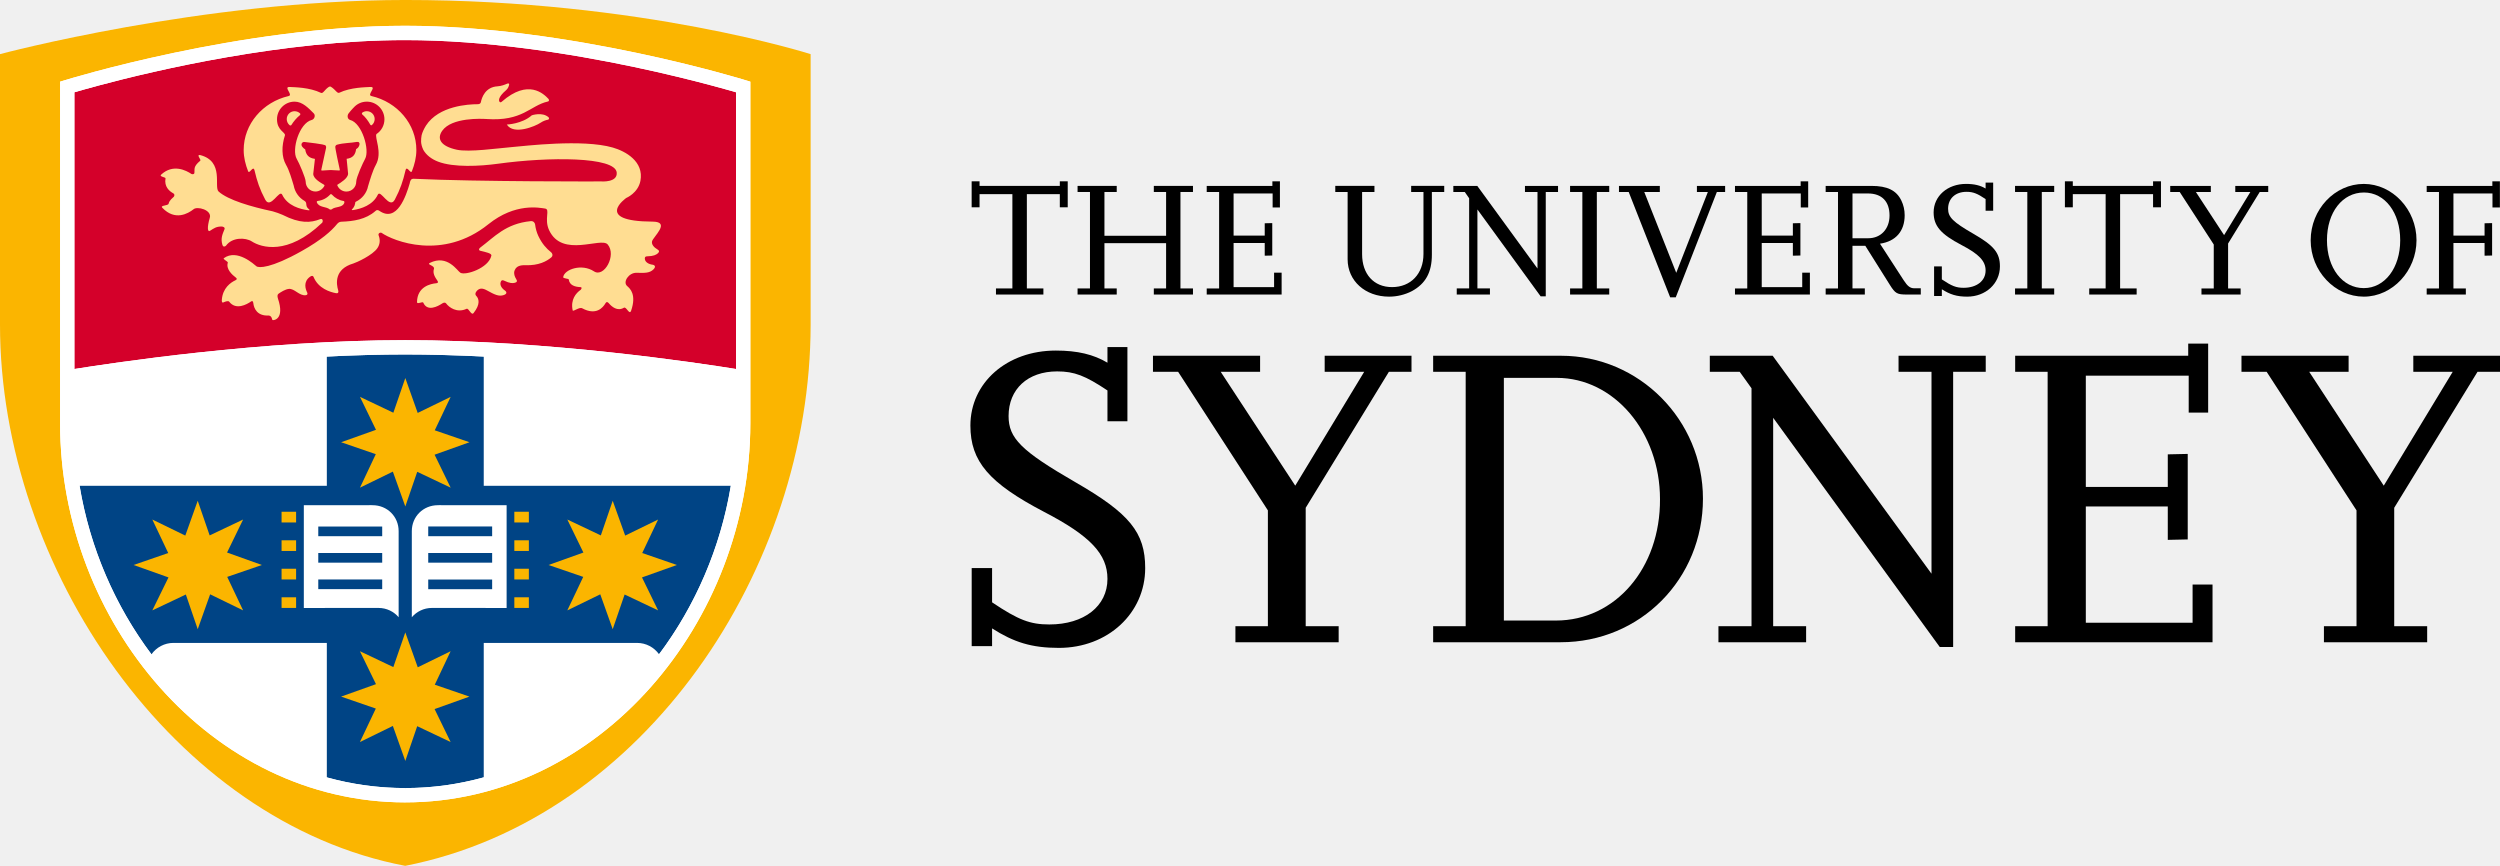
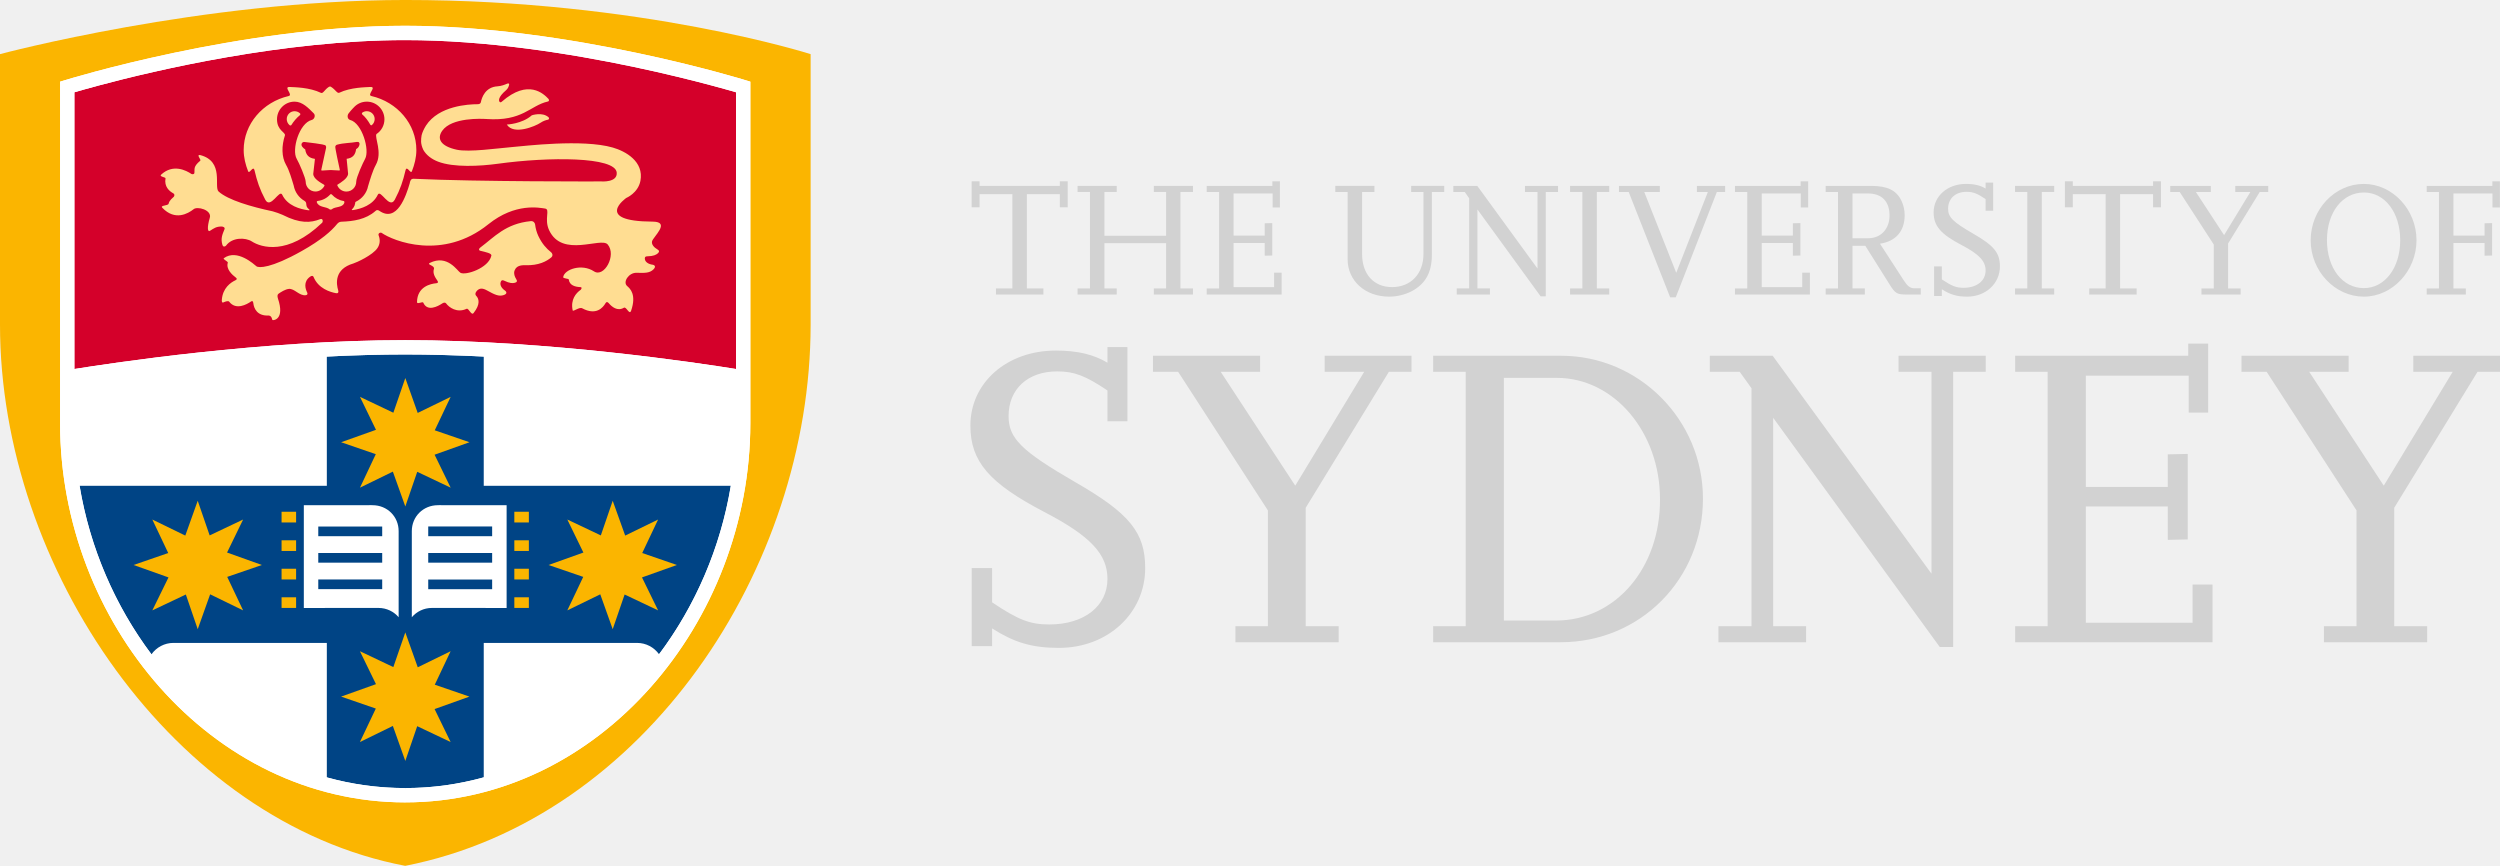
<svg xmlns="http://www.w3.org/2000/svg" xmlns:xlink="http://www.w3.org/1999/xlink" version="1.1" viewBox="0 0 316.275 109.535">
-   <polygon points="107.11,44.311,107.76,44.311,107.76,44.688,114.36,44.688,114.36,44.311,115.01,44.311,115.01,46.448,114.36,46.448,114.36,45.366,111.65,45.366,111.65,53.12,113.01,53.12,113.01,53.621,109.11,53.621,109.11,53.12,110.46,53.12,110.46,45.366,107.76,45.366,107.76,46.448,107.11,46.448" fill="#000" transform="matrix(1.538461,0,0,1.538461,-41.86154,-45.2323)" />
-   <polygon points="119.04,53.621,115.82,53.621,115.82,53.12,116.84,53.12,116.84,45.188,115.82,45.188,115.82,44.688,119.04,44.688,119.04,45.188,118.03,45.188,118.03,48.789,123.1,48.789,123.1,45.188,122.09,45.188,122.09,44.688,125.31,44.688,125.31,45.188,124.28,45.188,124.28,53.12,125.31,53.12,125.31,53.621,122.09,53.621,122.09,53.12,123.1,53.12,123.1,49.397,118.03,49.397,118.03,53.12,119.04,53.12" fill="#000" transform="matrix(1.538461,0,0,1.538461,-41.86154,-45.2323)" />
-   <polygon points="131.84,44.311,132.46,44.311,132.46,46.462,131.86,46.462,131.86,45.311,128.65,45.311,128.65,48.774,131.21,48.774,131.21,47.761,131.83,47.747,131.83,50.413,131.21,50.427,131.21,49.385,128.65,49.385,128.65,53.013,131.98,53.013,131.98,51.821,132.6,51.821,132.6,53.621,126.44,53.621,126.44,53.12,127.46,53.12,127.46,45.188,126.44,45.188,126.44,44.688,131.84,44.688" fill="#000" transform="matrix(1.538461,0,0,1.538461,-41.86154,-45.2323)" />
+   <polygon points="107.11,44.311,107.76,44.311,107.76,44.688,114.36,44.688,114.36,44.311,115.01,44.311,115.01,46.448,114.36,46.448,114.36,45.366,111.65,45.366,111.65,53.12,113.01,53.12,113.01,53.621,109.11,53.621,109.11,53.12,110.46,53.12,110.46,45.366,107.76,45.366,107.76,46.448,107.11,46.448" fill="#d2d2d2" transform="matrix(1.538461,0,0,1.538461,-41.86154,-45.2323)" />
+   <polygon points="119.04,53.621,115.82,53.621,115.82,53.12,116.84,53.12,116.84,45.188,115.82,45.188,115.82,44.688,119.04,44.688,119.04,45.188,118.03,45.188,118.03,48.789,123.1,48.789,123.1,45.188,122.09,45.188,122.09,44.688,125.31,44.688,125.31,45.188,124.28,45.188,124.28,53.12,125.31,53.12,125.31,53.621,122.09,53.621,122.09,53.12,123.1,53.12,123.1,49.397,118.03,49.397,118.03,53.12,119.04,53.12" fill="#d2d2d2" transform="matrix(1.538461,0,0,1.538461,-41.86154,-45.2323)" />
+   <polygon points="131.84,44.311,132.46,44.311,132.46,46.462,131.86,46.462,131.86,45.311,128.65,45.311,128.65,48.774,131.21,48.774,131.21,47.761,131.83,47.747,131.83,50.413,131.21,50.427,131.21,49.385,128.65,49.385,128.65,53.013,131.98,53.013,131.98,51.821,132.6,51.821,132.6,53.621,126.44,53.621,126.44,53.12,127.46,53.12,127.46,45.188,126.44,45.188,126.44,44.688,131.84,44.688" fill="#d2d2d2" transform="matrix(1.538461,0,0,1.538461,-41.86154,-45.2323)" />
  <g transform="matrix(1.538461,0,0,1.538461,-41.86154,-45.2323)">
    <defs>
      <rect id="XMLID_1_" y="29.401" width="205.58" x="27.209" height="71.198" />
    </defs>
    <clipPath id="XMLID_3_">
      <use xlink:href="#XMLID_1_" height="130" width="260" y="0" x="0" />
    </clipPath>
-     <path fill="#000" d="m145.97,45.189h-1.015v5.156c0,1.448-0.515,2.382-1.636,2.992-0.57,0.297-1.22,0.458-1.883,0.458-1.96,0-3.409-1.299-3.409-3.072v-5.535h-1.015v-0.502h3.221v0.502h-1.015v5.115c0,1.638,0.959,2.707,2.463,2.707,1.542,0,2.583-1.097,2.583-2.721v-5.102h-1.012v-0.502h2.719v0.504z" clip-path="url(#XMLID_3_)" />
-     <polygon points="148.02,53.119,148.02,45.703,147.66,45.188,146.72,45.188,146.72,44.689,148.69,44.689,153.64,51.483,153.64,45.188,152.61,45.188,152.61,44.689,155.33,44.689,155.33,45.188,154.32,45.188,154.32,53.77,153.9,53.77,148.7,46.624,148.7,53.119,149.73,53.119,149.73,53.621,147,53.621,147,53.119" fill="#000" clip-path="url(#XMLID_3_)" />
-     <polygon points="159.54,45.188,158.52,45.188,158.52,53.12,159.54,53.12,159.54,53.621,156.32,53.621,156.32,53.12,157.33,53.12,157.33,45.188,156.32,45.188,156.32,44.688,159.54,44.688" fill="#000" clip-path="url(#XMLID_3_)" />
-     <polygon points="165.05,51.835,167.65,45.188,166.75,45.188,166.75,44.689,169.07,44.689,169.07,45.188,168.39,45.188,165.01,53.851,164.55,53.851,161.14,45.188,160.34,45.188,160.34,44.689,163.7,44.689,163.7,45.188,162.42,45.188" fill="#000" clip-path="url(#XMLID_3_)" />
-     <polygon points="175.28,44.311,175.9,44.311,175.9,46.462,175.29,46.462,175.29,45.311,172.08,45.311,172.08,48.774,174.64,48.774,174.64,47.761,175.26,47.747,175.26,50.413,174.64,50.427,174.64,49.385,172.08,49.385,172.08,53.013,175.41,53.013,175.41,51.821,176.04,51.821,176.04,53.621,169.88,53.621,169.88,53.12,170.89,53.12,170.89,45.188,169.88,45.188,169.88,44.688,175.28,44.688" fill="#000" clip-path="url(#XMLID_3_)" />
-     <path fill="#000" d="m185.16,53.621h-1.15c-0.798,0-0.948-0.082-1.396-0.798l-2.016-3.208h-1.056v3.504h1.015v0.501h-3.22v-0.5h1.014v-7.931h-1.014v-0.501h3.762c1.313,0,2.056,0.367,2.462,1.205,0.177,0.365,0.273,0.772,0.273,1.205,0,1.313-0.732,2.153-2.031,2.342l1.948,3.004c0.324,0.501,0.542,0.663,0.881,0.663h0.527v0.514zm-5.617-4.629h1.298c1.029,0,1.748-0.757,1.748-1.869,0-1.162-0.637-1.813-1.775-1.813h-1.271v3.682z" clip-path="url(#XMLID_3_)" />
-     <path fill="#000" d="m186.89,53.743h-0.637v-2.436h0.637v1.068c0.826,0.555,1.19,0.692,1.786,0.692,1.083,0,1.813-0.57,1.813-1.421,0-0.772-0.527-1.341-1.987-2.1-1.707-0.894-2.287-1.57-2.287-2.679,0-1.34,1.137-2.343,2.666-2.343,0.676,0,1.176,0.122,1.608,0.38v-0.488h0.623v2.314h-0.623v-0.959c-0.688-0.461-1.028-0.596-1.57-0.596-0.919,0-1.514,0.555-1.514,1.393,0,0.691,0.393,1.084,2.084,2.059s2.178,1.569,2.178,2.679c0,1.408-1.162,2.489-2.692,2.489-0.853,0-1.408-0.175-2.084-0.608v0.556z" clip-path="url(#XMLID_3_)" />
-     <polygon points="196.13,45.188,195.11,45.188,195.11,53.12,196.13,53.12,196.13,53.621,192.91,53.621,192.91,53.12,193.92,53.12,193.92,45.188,192.91,45.188,192.91,44.688,196.13,44.688" fill="#000" clip-path="url(#XMLID_3_)" />
-     <polygon points="197.01,44.311,197.66,44.311,197.66,44.688,204.26,44.688,204.26,44.311,204.91,44.311,204.91,46.448,204.26,46.448,204.26,45.366,201.55,45.366,201.55,53.12,202.91,53.12,202.91,53.621,199.01,53.621,199.01,53.12,200.36,53.12,200.36,45.366,197.66,45.366,197.66,46.448,197.01,46.448" fill="#000" clip-path="url(#XMLID_3_)" />
-     <polygon points="209.01,44.688,209.01,45.188,207.78,45.188,210.1,48.736,212.26,45.188,211.02,45.188,211.02,44.688,213.73,44.688,213.73,45.188,213.03,45.188,210.43,49.425,210.43,53.12,211.46,53.12,211.46,53.621,208.24,53.621,208.24,53.12,209.25,53.12,209.25,49.507,206.45,45.188,205.67,45.188,205.67,44.688" fill="#000" clip-path="url(#XMLID_3_)" />
-     <path fill="#000" d="m217.22,49.167c0-2.545,1.977-4.642,4.37-4.642,2.355,0,4.333,2.111,4.333,4.629s-1.978,4.641-4.333,4.641c-2.38,0.001-4.37-2.11-4.37-4.628m1.34-0.012c0,2.287,1.273,3.938,3.03,3.938,1.732,0,2.993-1.665,2.993-3.938,0-2.274-1.261-3.925-2.978-3.925-1.772,0-3.045,1.623-3.045,3.925" clip-path="url(#XMLID_3_)" />
-     <polygon points="232.16,44.311,232.78,44.311,232.78,46.462,232.17,46.462,232.17,45.311,228.96,45.311,228.96,48.774,231.52,48.774,231.52,47.761,232.14,47.747,232.14,50.413,231.52,50.427,231.52,49.385,228.96,49.385,228.96,53.12,229.98,53.12,229.98,53.621,226.76,53.621,226.76,53.12,227.77,53.12,227.77,45.188,226.76,45.188,226.76,44.688,232.16,44.688" fill="#000" clip-path="url(#XMLID_3_)" />
-     <path fill="#000" d="m108.79,82.534h-1.677v-6.42h1.677v2.817c2.176,1.463,3.14,1.82,4.708,1.82,2.854,0,4.78-1.498,4.78-3.746,0-2.033-1.391-3.531-5.243-5.529-4.494-2.353-6.028-4.138-6.028-7.077,0-3.532,2.997-6.171,7.026-6.171,1.783,0,3.104,0.32,4.245,0.999v-1.284h1.641v6.098h-1.641v-2.532c-1.819-1.211-2.711-1.567-4.138-1.567-2.426,0-3.993,1.461-3.993,3.672,0,1.82,1.032,2.863,5.49,5.438,4.461,2.568,5.744,4.138,5.744,7.063,0,3.709-3.069,6.563-7.098,6.563-2.247,0-3.71-0.464-5.493-1.604v1.46z" clip-path="url(#XMLID_3_)" />
-     <polygon points="130.83,58.655,130.83,59.975,127.59,59.975,133.72,69.338,139.39,59.975,136.14,59.975,136.14,58.655,143.28,58.655,143.28,59.975,141.42,59.975,134.58,71.157,134.58,80.895,137.29,80.895,137.29,82.213,128.8,82.213,128.8,80.895,131.47,80.895,131.47,71.371,124.09,59.975,122.02,59.975,122.02,58.655" fill="#000" clip-path="url(#XMLID_3_)" />
-     <path fill="#000" d="m145.06,82.213v-1.319h2.675v-20.919h-2.675v-1.32h10.522c6.42,0,11.664,5.279,11.664,11.753,0,6.597-5.136,11.805-11.7,11.805h-10.486zm5.815-1.784h4.281c4.885,0,8.595-4.315,8.558-9.984,0-5.512-3.78-9.971-8.487-9.971h-4.352v19.955z" clip-path="url(#XMLID_3_)" />
-     <polygon points="171.24,80.893,171.24,61.331,170.27,59.977,167.81,59.977,167.81,58.656,172.98,58.656,186.04,76.578,186.04,59.977,183.33,59.977,183.33,58.656,190.5,58.656,190.5,59.977,187.82,59.977,187.82,82.606,186.72,82.606,173.02,63.756,173.02,80.893,175.73,80.893,175.73,82.213,168.52,82.213,168.52,80.893" fill="#000" clip-path="url(#XMLID_3_)" />
-     <polygon points="207.15,57.657,208.79,57.657,208.79,63.329,207.19,63.329,207.19,60.295,198.73,60.295,198.73,69.444,205.47,69.444,205.47,66.763,207.11,66.727,207.11,73.759,205.47,73.795,205.47,71.048,198.73,71.048,198.73,80.608,207.51,80.608,207.51,77.469,209.15,77.469,209.15,82.213,192.92,82.213,192.92,80.895,195.59,80.895,195.59,59.975,192.92,59.975,192.92,58.655,207.15,58.655" fill="#000" clip-path="url(#XMLID_3_)" />
-     <polygon points="220.34,58.655,220.34,59.975,217.1,59.975,223.23,69.338,228.9,59.975,225.66,59.975,225.66,58.655,232.79,58.655,232.79,59.975,230.94,59.975,224.09,71.157,224.09,80.895,226.8,80.895,226.8,82.213,218.31,82.213,218.31,80.895,220.99,80.895,220.99,71.371,213.6,59.975,211.53,59.975,211.53,58.655" fill="#000" clip-path="url(#XMLID_3_)" />
+     <path fill="#d2d2d2" d="m145.97,45.189h-1.015v5.156c0,1.448-0.515,2.382-1.636,2.992-0.57,0.297-1.22,0.458-1.883,0.458-1.96,0-3.409-1.299-3.409-3.072v-5.535h-1.015v-0.502h3.221v0.502h-1.015v5.115c0,1.638,0.959,2.707,2.463,2.707,1.542,0,2.583-1.097,2.583-2.721v-5.102h-1.012v-0.502h2.719v0.504z" clip-path="url(#XMLID_3_)" />
+     <polygon points="148.02,53.119,148.02,45.703,147.66,45.188,146.72,45.188,146.72,44.689,148.69,44.689,153.64,51.483,153.64,45.188,152.61,45.188,152.61,44.689,155.33,44.689,155.33,45.188,154.32,45.188,154.32,53.77,153.9,53.77,148.7,46.624,148.7,53.119,149.73,53.119,149.73,53.621,147,53.621,147,53.119" fill="#d2d2d2" clip-path="url(#XMLID_3_)" />
+     <polygon points="159.54,45.188,158.52,45.188,158.52,53.12,159.54,53.12,159.54,53.621,156.32,53.621,156.32,53.12,157.33,53.12,157.33,45.188,156.32,45.188,156.32,44.688,159.54,44.688" fill="#d2d2d2" clip-path="url(#XMLID_3_)" />
+     <polygon points="165.05,51.835,167.65,45.188,166.75,45.188,166.75,44.689,169.07,44.689,169.07,45.188,168.39,45.188,165.01,53.851,164.55,53.851,161.14,45.188,160.34,45.188,160.34,44.689,163.7,44.689,163.7,45.188,162.42,45.188" fill="#d2d2d2" clip-path="url(#XMLID_3_)" />
+     <polygon points="175.28,44.311,175.9,44.311,175.9,46.462,175.29,46.462,175.29,45.311,172.08,45.311,172.08,48.774,174.64,48.774,174.64,47.761,175.26,47.747,175.26,50.413,174.64,50.427,174.64,49.385,172.08,49.385,172.08,53.013,175.41,53.013,175.41,51.821,176.04,51.821,176.04,53.621,169.88,53.621,169.88,53.12,170.89,53.12,170.89,45.188,169.88,45.188,169.88,44.688,175.28,44.688" fill="#d2d2d2" clip-path="url(#XMLID_3_)" />
+     <path fill="#d2d2d2" d="m185.16,53.621h-1.15c-0.798,0-0.948-0.082-1.396-0.798l-2.016-3.208h-1.056v3.504h1.015v0.501h-3.22v-0.5h1.014v-7.931h-1.014v-0.501h3.762c1.313,0,2.056,0.367,2.462,1.205,0.177,0.365,0.273,0.772,0.273,1.205,0,1.313-0.732,2.153-2.031,2.342l1.948,3.004c0.324,0.501,0.542,0.663,0.881,0.663h0.527v0.514zm-5.617-4.629h1.298c1.029,0,1.748-0.757,1.748-1.869,0-1.162-0.637-1.813-1.775-1.813h-1.271v3.682z" clip-path="url(#XMLID_3_)" />
+     <path fill="#d2d2d2" d="m186.89,53.743h-0.637v-2.436h0.637v1.068c0.826,0.555,1.19,0.692,1.786,0.692,1.083,0,1.813-0.57,1.813-1.421,0-0.772-0.527-1.341-1.987-2.1-1.707-0.894-2.287-1.57-2.287-2.679,0-1.34,1.137-2.343,2.666-2.343,0.676,0,1.176,0.122,1.608,0.38v-0.488h0.623v2.314h-0.623v-0.959c-0.688-0.461-1.028-0.596-1.57-0.596-0.919,0-1.514,0.555-1.514,1.393,0,0.691,0.393,1.084,2.084,2.059s2.178,1.569,2.178,2.679c0,1.408-1.162,2.489-2.692,2.489-0.853,0-1.408-0.175-2.084-0.608v0.556z" clip-path="url(#XMLID_3_)" />
+     <polygon points="196.13,45.188,195.11,45.188,195.11,53.12,196.13,53.12,196.13,53.621,192.91,53.621,192.91,53.12,193.92,53.12,193.92,45.188,192.91,45.188,192.91,44.688,196.13,44.688" fill="#d2d2d2" clip-path="url(#XMLID_3_)" />
+     <polygon points="197.01,44.311,197.66,44.311,197.66,44.688,204.26,44.688,204.26,44.311,204.91,44.311,204.91,46.448,204.26,46.448,204.26,45.366,201.55,45.366,201.55,53.12,202.91,53.12,202.91,53.621,199.01,53.621,199.01,53.12,200.36,53.12,200.36,45.366,197.66,45.366,197.66,46.448,197.01,46.448" fill="#d2d2d2" clip-path="url(#XMLID_3_)" />
+     <polygon points="209.01,44.688,209.01,45.188,207.78,45.188,210.1,48.736,212.26,45.188,211.02,45.188,211.02,44.688,213.73,44.688,213.73,45.188,213.03,45.188,210.43,49.425,210.43,53.12,211.46,53.12,211.46,53.621,208.24,53.621,208.24,53.12,209.25,53.12,209.25,49.507,206.45,45.188,205.67,45.188,205.67,44.688" fill="#d2d2d2" clip-path="url(#XMLID_3_)" />
+     <path fill="#d2d2d2" d="m217.22,49.167c0-2.545,1.977-4.642,4.37-4.642,2.355,0,4.333,2.111,4.333,4.629s-1.978,4.641-4.333,4.641c-2.38,0.001-4.37-2.11-4.37-4.628m1.34-0.012c0,2.287,1.273,3.938,3.03,3.938,1.732,0,2.993-1.665,2.993-3.938,0-2.274-1.261-3.925-2.978-3.925-1.772,0-3.045,1.623-3.045,3.925" clip-path="url(#XMLID_3_)" />
+     <polygon points="232.16,44.311,232.78,44.311,232.78,46.462,232.17,46.462,232.17,45.311,228.96,45.311,228.96,48.774,231.52,48.774,231.52,47.761,232.14,47.747,232.14,50.413,231.52,50.427,231.52,49.385,228.96,49.385,228.96,53.12,229.98,53.12,229.98,53.621,226.76,53.621,226.76,53.12,227.77,53.12,227.77,45.188,226.76,45.188,226.76,44.688,232.16,44.688" fill="#d2d2d2" clip-path="url(#XMLID_3_)" />
+     <path fill="#d2d2d2" d="m108.79,82.534h-1.677v-6.42h1.677v2.817c2.176,1.463,3.14,1.82,4.708,1.82,2.854,0,4.78-1.498,4.78-3.746,0-2.033-1.391-3.531-5.243-5.529-4.494-2.353-6.028-4.138-6.028-7.077,0-3.532,2.997-6.171,7.026-6.171,1.783,0,3.104,0.32,4.245,0.999v-1.284h1.641v6.098h-1.641v-2.532c-1.819-1.211-2.711-1.567-4.138-1.567-2.426,0-3.993,1.461-3.993,3.672,0,1.82,1.032,2.863,5.49,5.438,4.461,2.568,5.744,4.138,5.744,7.063,0,3.709-3.069,6.563-7.098,6.563-2.247,0-3.71-0.464-5.493-1.604v1.46z" clip-path="url(#XMLID_3_)" />
+     <polygon points="130.83,58.655,130.83,59.975,127.59,59.975,133.72,69.338,139.39,59.975,136.14,59.975,136.14,58.655,143.28,58.655,143.28,59.975,141.42,59.975,134.58,71.157,134.58,80.895,137.29,80.895,137.29,82.213,128.8,82.213,128.8,80.895,131.47,80.895,131.47,71.371,124.09,59.975,122.02,59.975,122.02,58.655" fill="#d2d2d2" clip-path="url(#XMLID_3_)" />
+     <path fill="#d2d2d2" d="m145.06,82.213v-1.319h2.675v-20.919h-2.675v-1.32h10.522c6.42,0,11.664,5.279,11.664,11.753,0,6.597-5.136,11.805-11.7,11.805h-10.486zm5.815-1.784h4.281c4.885,0,8.595-4.315,8.558-9.984,0-5.512-3.78-9.971-8.487-9.971h-4.352v19.955z" clip-path="url(#XMLID_3_)" />
+     <polygon points="171.24,80.893,171.24,61.331,170.27,59.977,167.81,59.977,167.81,58.656,172.98,58.656,186.04,76.578,186.04,59.977,183.33,59.977,183.33,58.656,190.5,58.656,190.5,59.977,187.82,59.977,187.82,82.606,186.72,82.606,173.02,63.756,173.02,80.893,175.73,80.893,175.73,82.213,168.52,82.213,168.52,80.893" fill="#d2d2d2" clip-path="url(#XMLID_3_)" />
+     <polygon points="207.15,57.657,208.79,57.657,208.79,63.329,207.19,63.329,207.19,60.295,198.73,60.295,198.73,69.444,205.47,69.444,205.47,66.763,207.11,66.727,207.11,73.759,205.47,73.795,205.47,71.048,198.73,71.048,198.73,80.608,207.51,80.608,207.51,77.469,209.15,77.469,209.15,82.213,192.92,82.213,192.92,80.895,195.59,80.895,195.59,59.975,192.92,59.975,192.92,58.655,207.15,58.655" fill="#d2d2d2" clip-path="url(#XMLID_3_)" />
+     <polygon points="220.34,58.655,220.34,59.975,217.1,59.975,223.23,69.338,228.9,59.975,225.66,59.975,225.66,58.655,232.79,58.655,232.79,59.975,230.94,59.975,224.09,71.157,224.09,80.895,226.8,80.895,226.8,82.213,218.31,82.213,218.31,80.895,220.99,80.895,220.99,71.371,213.6,59.975,211.53,59.975,211.53,58.655" fill="#d2d2d2" clip-path="url(#XMLID_3_)" />
    <path fill="#fbb500" d="M93.869,39.555v16.543c0,20.053-13.656,40.649-33.338,44.502-18.98-3.603-33.321-24.45-33.321-44.502v-22.246s16.629-4.452,33.327-4.452c19.402,0,33.332,4.452,33.332,4.452v5.703z" clip-path="url(#XMLID_3_)" />
    <path fill="#FFF" d="M60.537,95.382c15.979-0.017,28.373-14.84,28.375-31.164v-28.101l-0.417-0.127s-14.398-4.465-27.964-4.469c-13.562,0.004-27.938,4.463-27.962,4.469l-0.417,0.127v28.102c0.002,16.324,12.396,31.147,28.375,31.164" clip-path="url(#XMLID_3_)" />
    <path fill="#004485" d="M66.989,93.322v-11.053h12.613c0.739,0,1.396,0.367,1.802,0.93,2.98-3.975,5.053-8.752,5.898-13.849h-20.313v-10.629c-2.135-0.108-4.307-0.173-6.457-0.173-2.146,0-4.315,0.064-6.446,0.171v10.631h-20.327c0.847,5.101,2.923,9.879,5.907,13.854,0.403-0.565,1.063-0.936,1.809-0.936h12.611v11.058c2.061,0.567,4.212,0.879,6.441,0.879v0.092h0.01v-0.092c2.231,0.001,4.388-0.311,6.452-0.883" clip-path="url(#XMLID_3_)" />
    <polygon points="73.861,72.122,76.617,73.429,77.594,70.579,78.62,73.443,81.327,72.122,80.021,74.877,82.87,75.861,80.002,76.883,81.327,79.594,78.573,78.288,77.594,81.141,76.571,78.273,73.861,79.594,75.17,76.84,72.318,75.861,75.183,74.837" fill="#fbb500" clip-path="url(#XMLID_3_)" />
    <polygon points="47.202,72.122,44.45,73.429,43.469,70.579,42.447,73.443,39.736,72.122,41.043,74.877,38.193,75.861,41.065,76.883,39.736,79.594,42.492,78.288,43.469,81.141,44.49,78.273,47.202,79.594,45.894,76.84,48.745,75.861,45.881,74.837" fill="#fbb500" clip-path="url(#XMLID_3_)" />
    <polygon points="56.806,82.951,59.554,84.257,60.539,81.404,61.563,84.273,64.266,82.951,62.963,85.705,65.813,86.684,62.947,87.709,64.266,90.42,61.518,89.116,60.539,91.974,59.515,89.096,56.806,90.42,58.113,87.667,55.261,86.684,58.127,85.66" fill="#fbb500" clip-path="url(#XMLID_3_)" />
    <polygon points="56.81,62.035,59.556,63.34,60.539,60.487,61.558,63.357,64.268,62.035,62.961,64.786,65.815,65.767,62.947,66.792,64.268,69.503,61.52,68.199,60.539,71.049,59.515,68.183,56.81,69.503,58.111,66.748,55.261,65.767,58.127,64.745" fill="#fbb500" clip-path="url(#XMLID_3_)" />
    <rect clip-path="url(#XMLID_3_)" height="0.881" width="1.195" y="71.483" x="69.504" fill="#fbb500" />
    <rect clip-path="url(#XMLID_3_)" height="0.877" width="1.195" y="73.83" x="69.504" fill="#fbb500" />
    <rect clip-path="url(#XMLID_3_)" height="0.881" width="1.195" y="76.17" x="69.504" fill="#fbb500" />
    <rect clip-path="url(#XMLID_3_)" height="0.875" width="1.195" y="78.517" x="69.504" fill="#fbb500" />
    <path fill="#FFF" d="m63.551,70.944c-0.103-0.015-0.222,0-0.329,0-1.213,0-2.148,0.937-2.148,2.131v7.083c0.397-0.468,0.99-0.765,1.655-0.765,0.085,0,4.476,0.003,6.141,0.003v-8.452h-5.319zm4.129,6.907h-5.256v-0.795h5.256v0.795zm0-2.18h-5.256v-0.798h5.256v0.798zm0-2.18h-5.256v-0.798h5.256v0.798z" clip-path="url(#XMLID_3_)" />
    <rect clip-path="url(#XMLID_3_)" height="0.881" width="1.195" y="71.483" x="50.364" fill="#fbb500" />
    <rect clip-path="url(#XMLID_3_)" height="0.877" width="1.195" y="73.83" x="50.364" fill="#fbb500" />
    <rect clip-path="url(#XMLID_3_)" height="0.881" width="1.195" y="76.17" x="50.364" fill="#fbb500" />
    <rect clip-path="url(#XMLID_3_)" height="0.875" width="1.195" y="78.517" x="50.364" fill="#fbb500" />
    <path fill="#FFF" d="m52.194,70.944v8.452c1.667,0,6.055-0.003,6.143-0.003,0.663,0,1.259,0.297,1.654,0.765v-7.083c0-1.194-0.934-2.131-2.151-2.131-0.106,0-0.226-0.015-0.326,0h-5.32zm1.188,6.109h5.257v0.796h-5.257v-0.796zm0-2.179h5.257v0.798h-5.257v-0.798zm0-2.178h5.257v0.798h-5.257v-0.798z" clip-path="url(#XMLID_3_)" />
    <path fill="#d4002a" d="m60.531,57.372c11.777,0.002,24.195,1.889,27.205,2.374v-22.756c-0.405-0.117-1.093-0.316-2.019-0.563-1.545-0.414-3.75-0.964-6.369-1.519-5.243-1.107-12.163-2.209-18.817-2.209-9.987-0.002-20.551,2.484-25.189,3.728-0.926,0.248-1.614,0.447-2.015,0.563v22.755c3.006-0.482,15.43-2.371,27.204-2.373" clip-path="url(#XMLID_3_)" />
    <path d="m72.562,50.55c-0.382,0.335-1.063,0.698-2.143,0.659-0.456-0.019-0.676,0.112-0.791,0.248-0.066,0.092-0.109,0.206-0.118,0.23-0.061,0.224,0.021,0.464,0.141,0.653,0.118,0.166,0.073,0.273-0.106,0.315-0.177,0.047-0.414,0.051-0.877-0.173-0.203-0.098-0.261,0.027-0.288,0.121-0.077,0.227,0.07,0.504,0.373,0.706,0.155,0.136,0.128,0.269-0.116,0.354-0.407,0.144-0.774-0.045-1.371-0.375-0.352-0.196-0.623-0.228-0.86,0.051-0.134,0.156-0.122,0.299-0.045,0.38,0.234,0.23,0.374,0.693-0.207,1.423-0.192,0.241-0.398-0.427-0.575-0.348-0.793,0.371-1.444-0.114-1.689-0.448-0.054-0.068-0.165-0.089-0.301,0-0.397,0.265-1.246,0.704-1.575-0.063-0.051-0.11-0.518,0.175-0.512-0.044,0.017-1.269,1.118-1.506,1.587-1.547,0.143-0.015,0.172-0.084,0.096-0.2-0.188-0.275-0.415-0.602-0.291-0.981,0.087-0.281-0.633-0.346-0.336-0.491,1.45-0.723,2.26,0.662,2.512,0.811,0.421,0.242,2.314-0.375,2.544-1.401,0.049-0.201-0.44-0.291-0.928-0.413-0.09-0.021-0.139-0.134,0.022-0.262,1.149-0.855,2.069-1.964,4.146-2.17,0.252-0.026,0.352,0.183,0.36,0.285,0.041,0.322,0.124,0.637,0.263,0.932,0.301,0.637,0.661,1.032,1.026,1.323,0.18,0.142,0.159,0.338,0.059,0.425m8.317-2.924c1.522,0.007,0.025,1.261-0.053,1.628-0.054,0.267,0.191,0.507,0.43,0.646,0.181,0.094,0.186,0.21,0.052,0.33-0.142,0.124-0.352,0.237-0.865,0.248-0.222,0.002-0.22,0.143-0.202,0.239,0.031,0.234,0.294,0.413,0.658,0.456,0.197,0.051,0.231,0.183,0.057,0.368-0.303,0.315-0.708,0.315-1.394,0.292-0.646-0.023-1.161,0.761-0.782,1.088,0.255,0.22,0.778,0.708,0.328,2.03-0.143,0.401-0.387-0.366-0.593-0.245-0.536,0.318-1.001-0.083-1.244-0.372-0.105-0.123-0.199-0.127-0.269,0-0.216,0.374-0.779,1.033-1.916,0.418-0.248-0.132-0.756,0.32-0.785,0.167-0.186-0.885,0.269-1.41,0.655-1.685,0.038-0.032,0.188-0.233-0.064-0.226-0.386-0.02-0.853-0.146-0.906-0.614-0.008-0.1-0.491-0.077-0.465-0.211,0.113-0.651,1.544-1.122,2.53-0.47,0.834,0.553,1.882-1.328,1.129-2.211-0.544-0.634-3.729,1.141-4.813-1.166-0.435-0.929,0.111-1.721-0.332-1.785-0.442-0.063-2.444-0.497-4.667,1.291-3.757,3.022-7.829,1.376-8.787,0.702-0.149-0.047-0.297,0.073-0.232,0.226,0.153,0.388,0.087,0.751-0.1,1.028-0.391,0.592-1.741,1.197-1.98,1.268-1.581,0.462-1.414,1.675-1.248,2.212,0.049,0.164-0.01,0.262-0.181,0.232-0.484-0.089-1.461-0.386-1.846-1.337-0.042-0.109-0.151-0.113-0.283-0.02-0.588,0.418-0.38,1.028-0.241,1.3,0.053,0.106,0.023,0.208-0.116,0.224-0.54,0.065-0.926-0.563-1.39-0.519-0.303,0.03-0.657,0.263-0.851,0.397-0.095,0.06-0.107,0.213-0.05,0.386,0.591,1.753-0.379,1.811-0.437,1.781-0.071-0.039-0.03-0.331-0.313-0.376-0.95,0.053-1.223-0.568-1.274-1.026-0.02-0.149-0.077-0.2-0.179-0.132-0.36,0.252-1.248,0.745-1.805,0.02-0.081-0.105-0.346,0.004-0.49,0.066-0.115,0.049-0.12-0.141-0.115-0.2,0.066-0.999,0.742-1.449,1.116-1.624,0.136-0.063,0.151-0.137,0.042-0.218-0.301-0.224-0.832-0.706-0.664-1.231,0.029-0.098-0.443-0.286-0.325-0.371,1.092-0.793,2.497,0.523,2.676,0.666,0.188,0.149,1.181,0.181,3.715-1.246,1.612-0.904,2.456-1.655,2.915-2.225,0.057-0.067,0.175-0.188,0.336-0.191,1.021-0.035,2.033-0.187,2.822-0.881,0.13-0.137,0.265-0.055,0.32-0.018,1.449,1.009,2.198-1.224,2.496-2.246,0.039-0.208,0.083-0.378,0.303-0.389,5.339,0.256,15.458,0.22,15.458,0.22s1.335,0.106,1.264-0.723c-0.106-1.329-5.624-1.302-9.746-0.734-1.496,0.207-3.668,0.325-4.953-0.173-0.533-0.206-0.964-0.538-1.203-0.961-0.256-0.542-0.191-0.867-0.142-1.209,0.064-0.25,0.187-0.513,0.358-0.792,1.056-1.632,3.499-1.758,4.258-1.758,0.146,0,0.238-0.062,0.256-0.169,0.077-0.377,0.36-1.248,1.384-1.303,0.289-0.019,0.582-0.128,0.764-0.211,0.122-0.055,0.199-0.023,0.177,0.083-0.029,0.132-0.091,0.308-0.243,0.44-0.719,0.616-0.612,0.9-0.527,0.981,0.051,0.039,0.116,0.02,0.169-0.032,2.176-1.896,3.444-0.64,3.831-0.23,0.063,0.073,0.081,0.188-0.045,0.22-1.478,0.332-2.047,1.651-5.066,1.438-0.367-0.024-2.839-0.148-3.625,0.972-0.452,0.651-0.137,1.259,1.197,1.553,1.013,0.222,3.376-0.121,4.49-0.212,1.091-0.09,5.845-0.684,8.339,0.033,1.052,0.301,2.581,1.148,2.276,2.743-0.198,1.007-1.167,1.404-1.167,1.404s-2.734,1.925,2.173,1.946m-35.689-2.472c-0.425-0.374,0.501-2.494-1.542-3.008-0.32-0.019,0.138,0.38,0.024,0.476-0.594,0.493-0.439,0.688-0.474,0.983-0.012,0.147-0.167,0.132-0.242,0.104-0.432-0.292-1.51-0.861-2.495,0.052-0.188,0.172,0.376,0.206,0.36,0.304-0.123,0.689,0.318,1.062,0.643,1.237,0.106,0.051,0.106,0.183,0.047,0.269-0.108,0.116-0.371,0.289-0.434,0.574-0.041,0.195-0.729,0.12-0.519,0.342,1.05,1.107,2.127,0.464,2.548,0.136,0.299-0.299,1.549,0.045,1.356,0.685-0.241,0.813-0.179,1.212,0.024,1.068,0.322-0.206,0.505-0.349,0.945-0.349,0.085,0,0.327,0.055,0.23,0.251-0.153,0.378-0.318,0.717-0.167,1.239,0.063,0.224,0.216,0.171,0.302,0.085,0.504-0.698,1.594-0.686,2.125-0.346,0.765,0.493,2.931,1.182,5.774-1.533,0.085-0.079,0.09-0.393-0.16-0.299-0.774,0.305-1.653,0.377-3.084-0.354-0.116-0.062-0.667-0.258-0.819-0.291-1.775-0.379-3.661-0.927-4.442-1.625m23.697-5.512s1.243-0.042,2.054-0.759c0,0,0.871-0.297,1.378,0.163,0.057,0.054,0.069,0.179-0.068,0.203-0.15,0.028-0.36,0.092-0.591,0.246-0.445,0.297-2.22,1.035-2.773,0.147m-13.368,6.448c-0.153,0.41-0.729,0.273-1.037,0.525-0.034,0.029-0.126,0.029-0.154,0.008-0.304-0.26-0.876-0.132-1.062-0.578-0.015-0.035-0.015-0.107,0.068-0.12,0.405-0.044,0.766-0.243,1.028-0.531,0.022-0.027,0.092-0.053,0.149,0.016,0.237,0.264,0.57,0.456,0.939,0.515,0.046,0.007,0.111,0.046,0.069,0.165m-3.638-7.365c-0.117-0.11-0.275-0.179-0.448-0.179-0.356,0-0.644,0.289-0.644,0.647,0,0.204,0.094,0.385,0.239,0.507,0.055,0.036,0.122,0.012,0.134-0.008,0.195-0.312,0.436-0.598,0.714-0.824,0.027-0.023,0.054-0.107,0.005-0.143m0.466,5.614c0-0.288-0.537-1.542-0.74-1.881-0.428-0.745,0.209-2.935,1.237-3.193,0.222-0.053,0.334-0.377,0.162-0.546-0.429-0.427-0.919-0.96-1.572-0.96-0.8,0-1.446,0.651-1.446,1.453,0,0.918,0.703,1.063,0.654,1.317-0.283,0.851-0.287,1.781,0.095,2.436,0.265,0.454,0.467,1.177,0.625,1.696,0.098,0.533,0.42,0.987,0.874,1.252,0.226,0.132,0.116,0.307,0.211,0.497,0.042,0.092,0.118,0.151,0.175,0.203,0.096,0.074,0.021,0.089-0.057,0.078-0.677-0.084-1.717-0.369-2.148-1.277-0.226-0.486-0.959,1.228-1.393,0.409-0.463-0.871-0.676-1.525-0.881-2.4-0.112-0.484-0.417,0.344-0.533,0.055-0.211-0.542-0.362-1.12-0.362-1.74,0-2.146,1.576-3.946,3.694-4.439,0.409-0.094-0.476-0.776,0.102-0.745,0.38,0.022,1.622,0.026,2.562,0.484,0.179,0.077,0.289-0.265,0.647-0.493,0.027-0.019,0.112-0.051,0.177-0.002,0.371,0.229,0.501,0.562,0.68,0.484,0.935-0.448,2.166-0.448,2.539-0.474,0.6-0.037-0.308,0.651,0.104,0.745,2.121,0.493,3.695,2.293,3.695,4.439,0,0.621-0.152,1.199-0.364,1.74-0.114,0.289-0.417-0.539-0.531-0.055-0.207,0.875-0.42,1.529-0.88,2.4-0.441,0.819-1.169-0.896-1.396-0.409-0.409,0.863-1.37,1.16-2.042,1.264-0.076,0.008-0.147-0.002-0.055-0.089,0.034-0.034,0.196-0.184,0.241-0.491,0.005-0.032-0.015-0.081,0.058-0.112,0.505-0.242,0.888-0.712,1-1.28,0.16-0.527,0.376-1.278,0.634-1.742,0.573-1.023-0.124-2.264,0.055-2.54,0.393-0.255,0.655-0.703,0.655-1.211,0-0.802-0.653-1.453-1.449-1.453-0.434,0-0.822,0.192-1.082,0.49l-0.041,0.039c-0.132,0.142-0.262,0.287-0.376,0.44-0.132,0.168-0.102,0.474,0.124,0.535,0.99,0.258,1.634,2.485,1.231,3.208-0.179,0.321-0.726,1.52-0.726,1.869,0,0.449-0.36,0.813-0.809,0.813-0.344,0-0.633-0.213-0.755-0.529,0,0,0.015-0.026,0.018-0.035,0.275-0.17,0.876-0.533,0.876-0.908l-0.119-1.221c0.491-0.059,0.719-0.326,0.778-0.793,0.045-0.029,0.09-0.063,0.128-0.096,0.165-0.151,0.273-0.556-0.079-0.499-0.501,0.094-1.069,0.075-1.619,0.228-0.073,0.02-0.126,0.085-0.141,0.156-0.024,0.106,0.298,1.58,0.371,1.906,0.004,0.036-0.019,0.06-0.037,0.06-0.224-0.02-0.623-0.039-0.721-0.039-0.096,0.002-0.486,0.024-0.718,0.043-0.024,0-0.057-0.03-0.047-0.06,0.074-0.348,0.396-1.813,0.396-1.813,0.006-0.063,0-0.126-0.034-0.177-0.107-0.139-1.542-0.26-1.736-0.299-0.081-0.015-0.163,0.018-0.213,0.085-0.143,0.203,0.106,0.429,0.265,0.523,0.061,0.452,0.301,0.714,0.776,0.773,0.007,0.006,0.016,0.022,0.022,0.024-0.015,0.081-0.137,1.209-0.137,1.215,0,0.391,0.593,0.721,0.888,0.894,0.014,0.02,0.036,0.045,0.041,0.073-0.143,0.284-0.423,0.486-0.745,0.486-0.446,0.002-0.806-0.362-0.806-0.811m4.637-5.544c0.267,0.228,0.49,0.525,0.676,0.857,0.014,0.034,0.085,0.075,0.124,0.039,0.143-0.118,0.236-0.297,0.236-0.499,0-0.358-0.288-0.647-0.646-0.647-0.143,0-0.275,0.045-0.38,0.126-0.027,0.019-0.033,0.103-0.01,0.124" fill-rule="evenodd" clip-path="url(#XMLID_3_)" fill="#ffdd92" />
    <path fill="#FFF" d="m88.496,35.991s-14.398-4.465-27.964-4.469c-13.565,0.004-27.938,4.461-27.965,4.469l-0.416,0.126v28.101c0.004,16.324,12.396,31.147,28.375,31.164v-1.177c-7.608,0-14.395-3.55-19.3-9.079-4.903-5.528-7.903-13.039-7.899-20.908v-3.278c1.137-0.186,4.209-0.668,8.336-1.152,5.251-0.621,12.18-1.239,18.868-1.239,6.685,0,13.615,0.619,18.869,1.239,4.125,0.484,7.197,0.967,8.336,1.152v3.278c0,7.869-2.998,15.38-7.899,20.908-4.906,5.529-11.693,9.079-19.3,9.079v1.177c15.978-0.017,28.372-14.84,28.374-31.164v-28.101l-0.415-0.126zm-27.965,21.382c-11.774,0-24.198,1.887-27.204,2.374v-22.759c0.401-0.117,1.088-0.315,2.015-0.56,4.639-1.246,15.202-3.731,25.189-3.729,6.654,0,13.574,1.101,18.817,2.207,2.62,0.555,4.824,1.107,6.369,1.522,0.926,0.245,1.613,0.443,2.019,0.56v22.758c-3.01-0.486-15.428-2.373-27.205-2.373" clip-path="url(#XMLID_3_)" />
  </g>
</svg>
